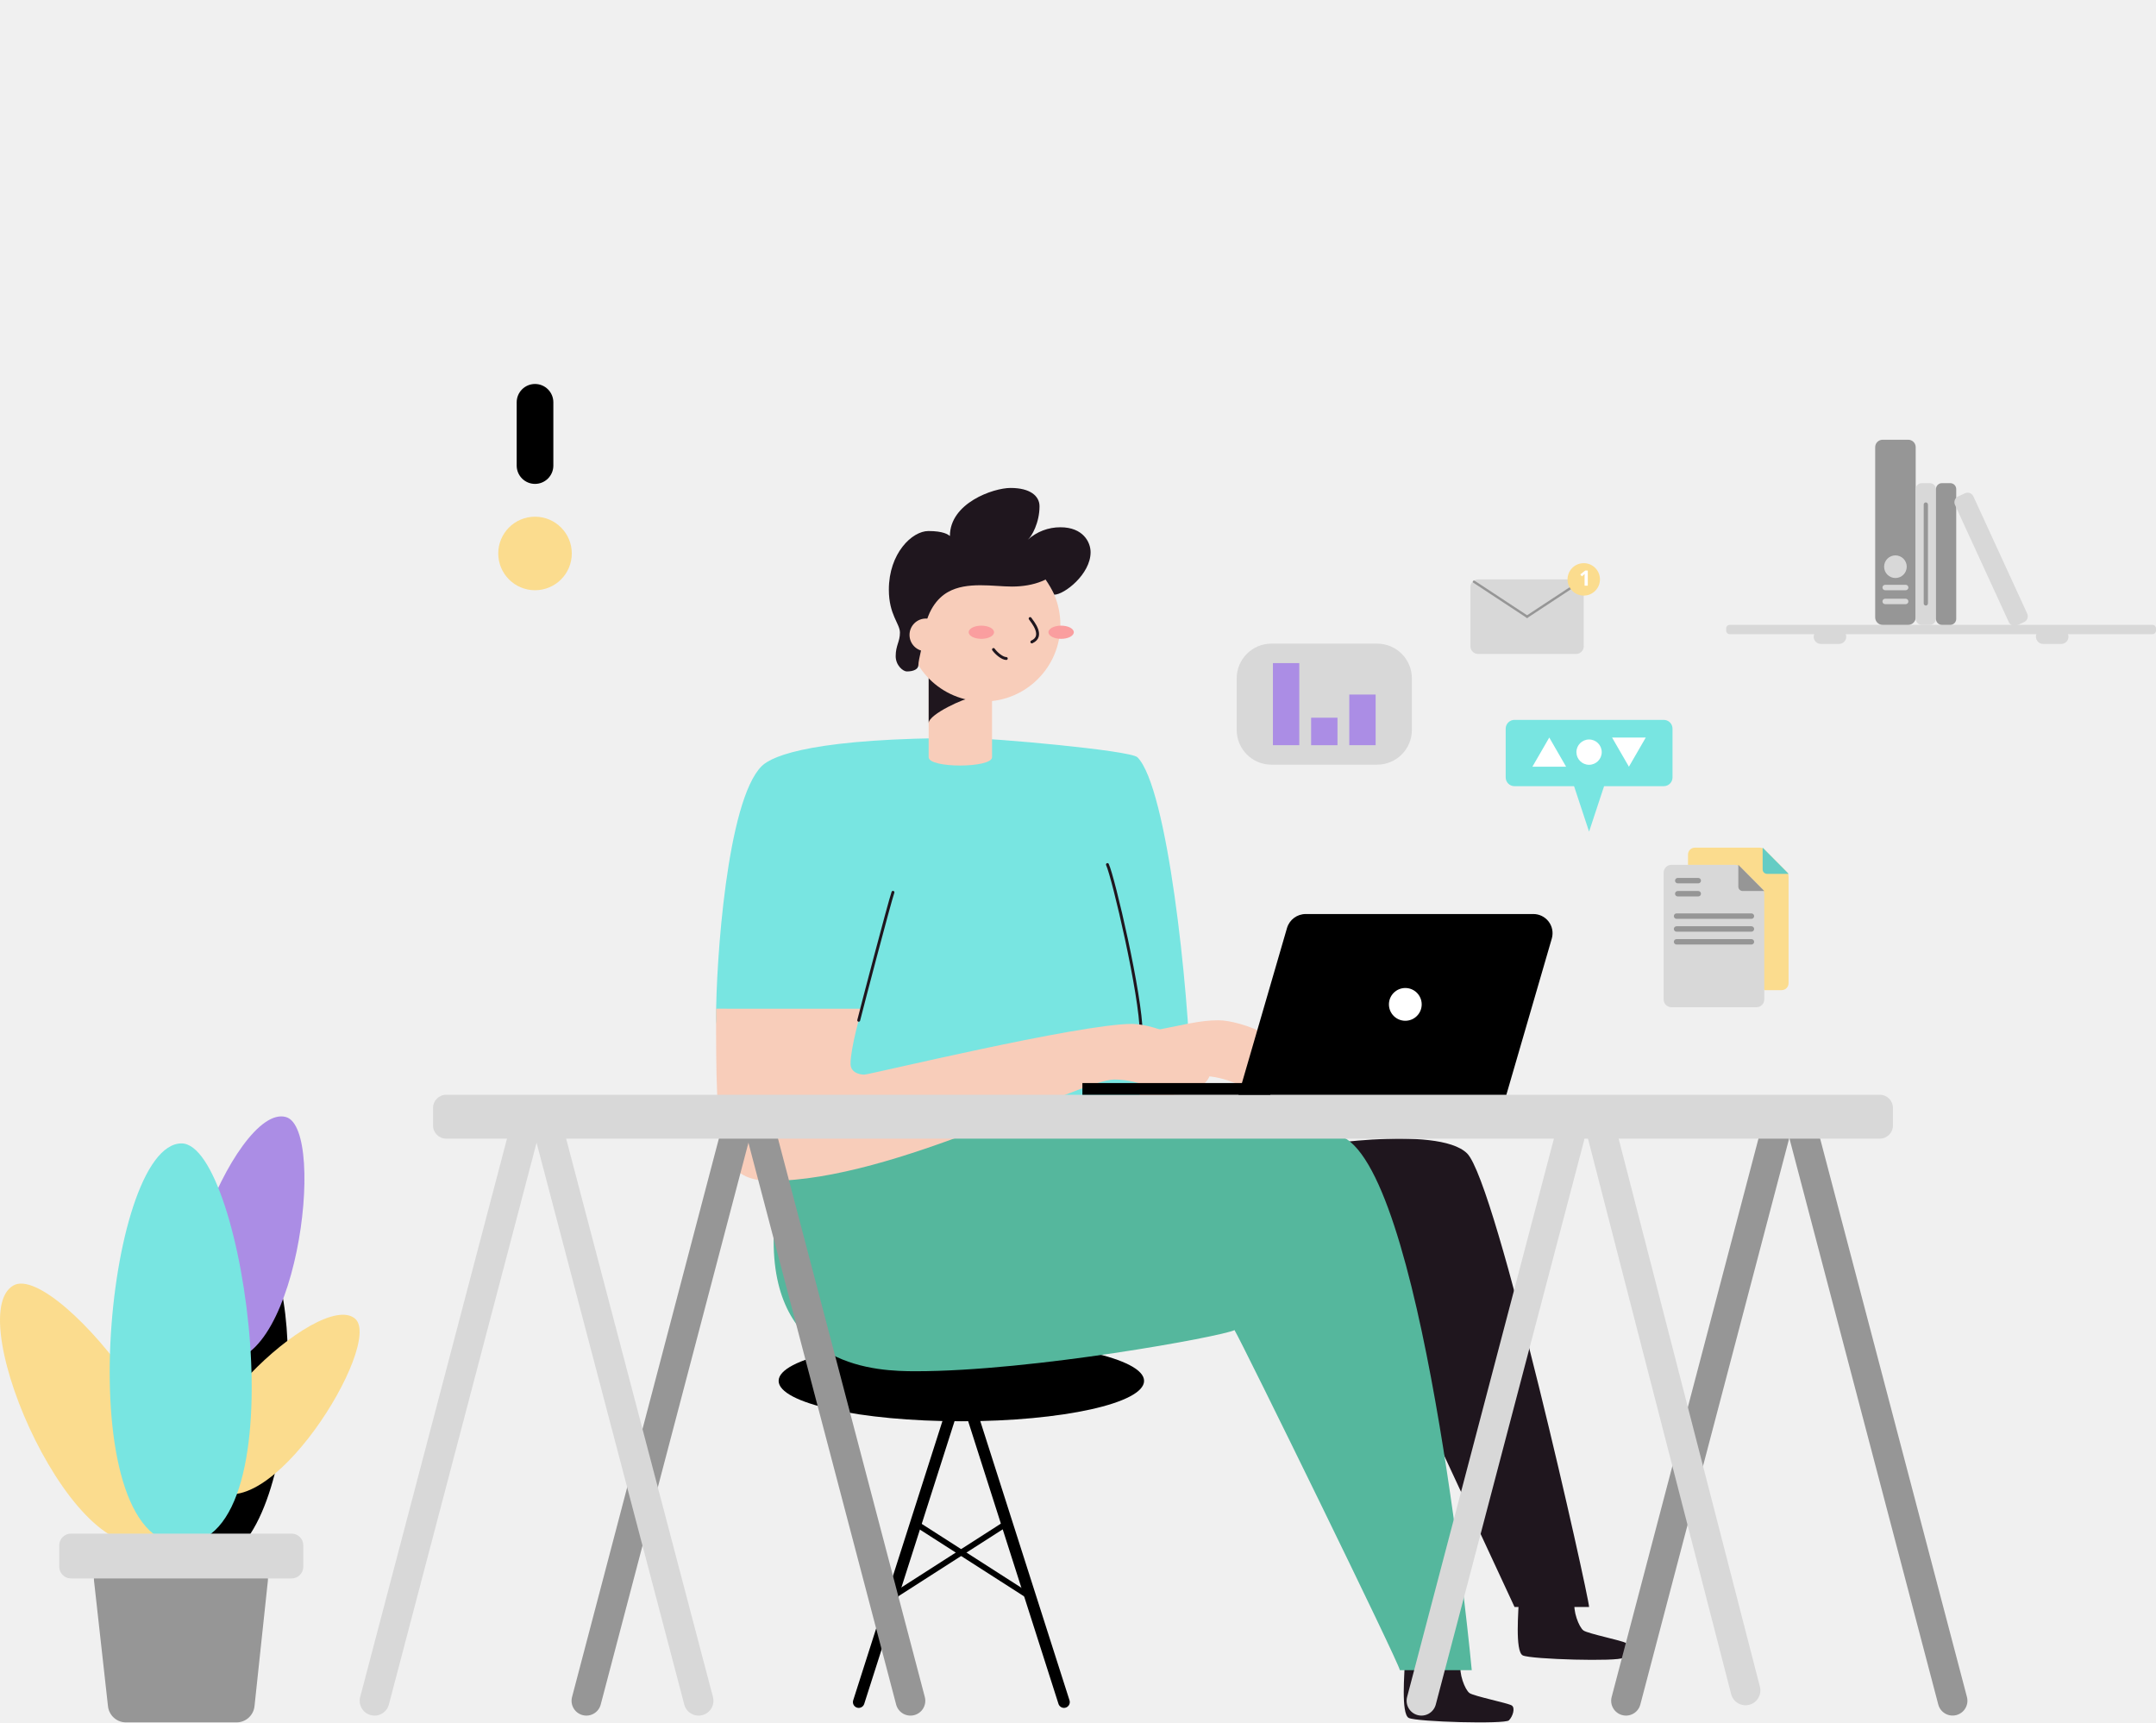
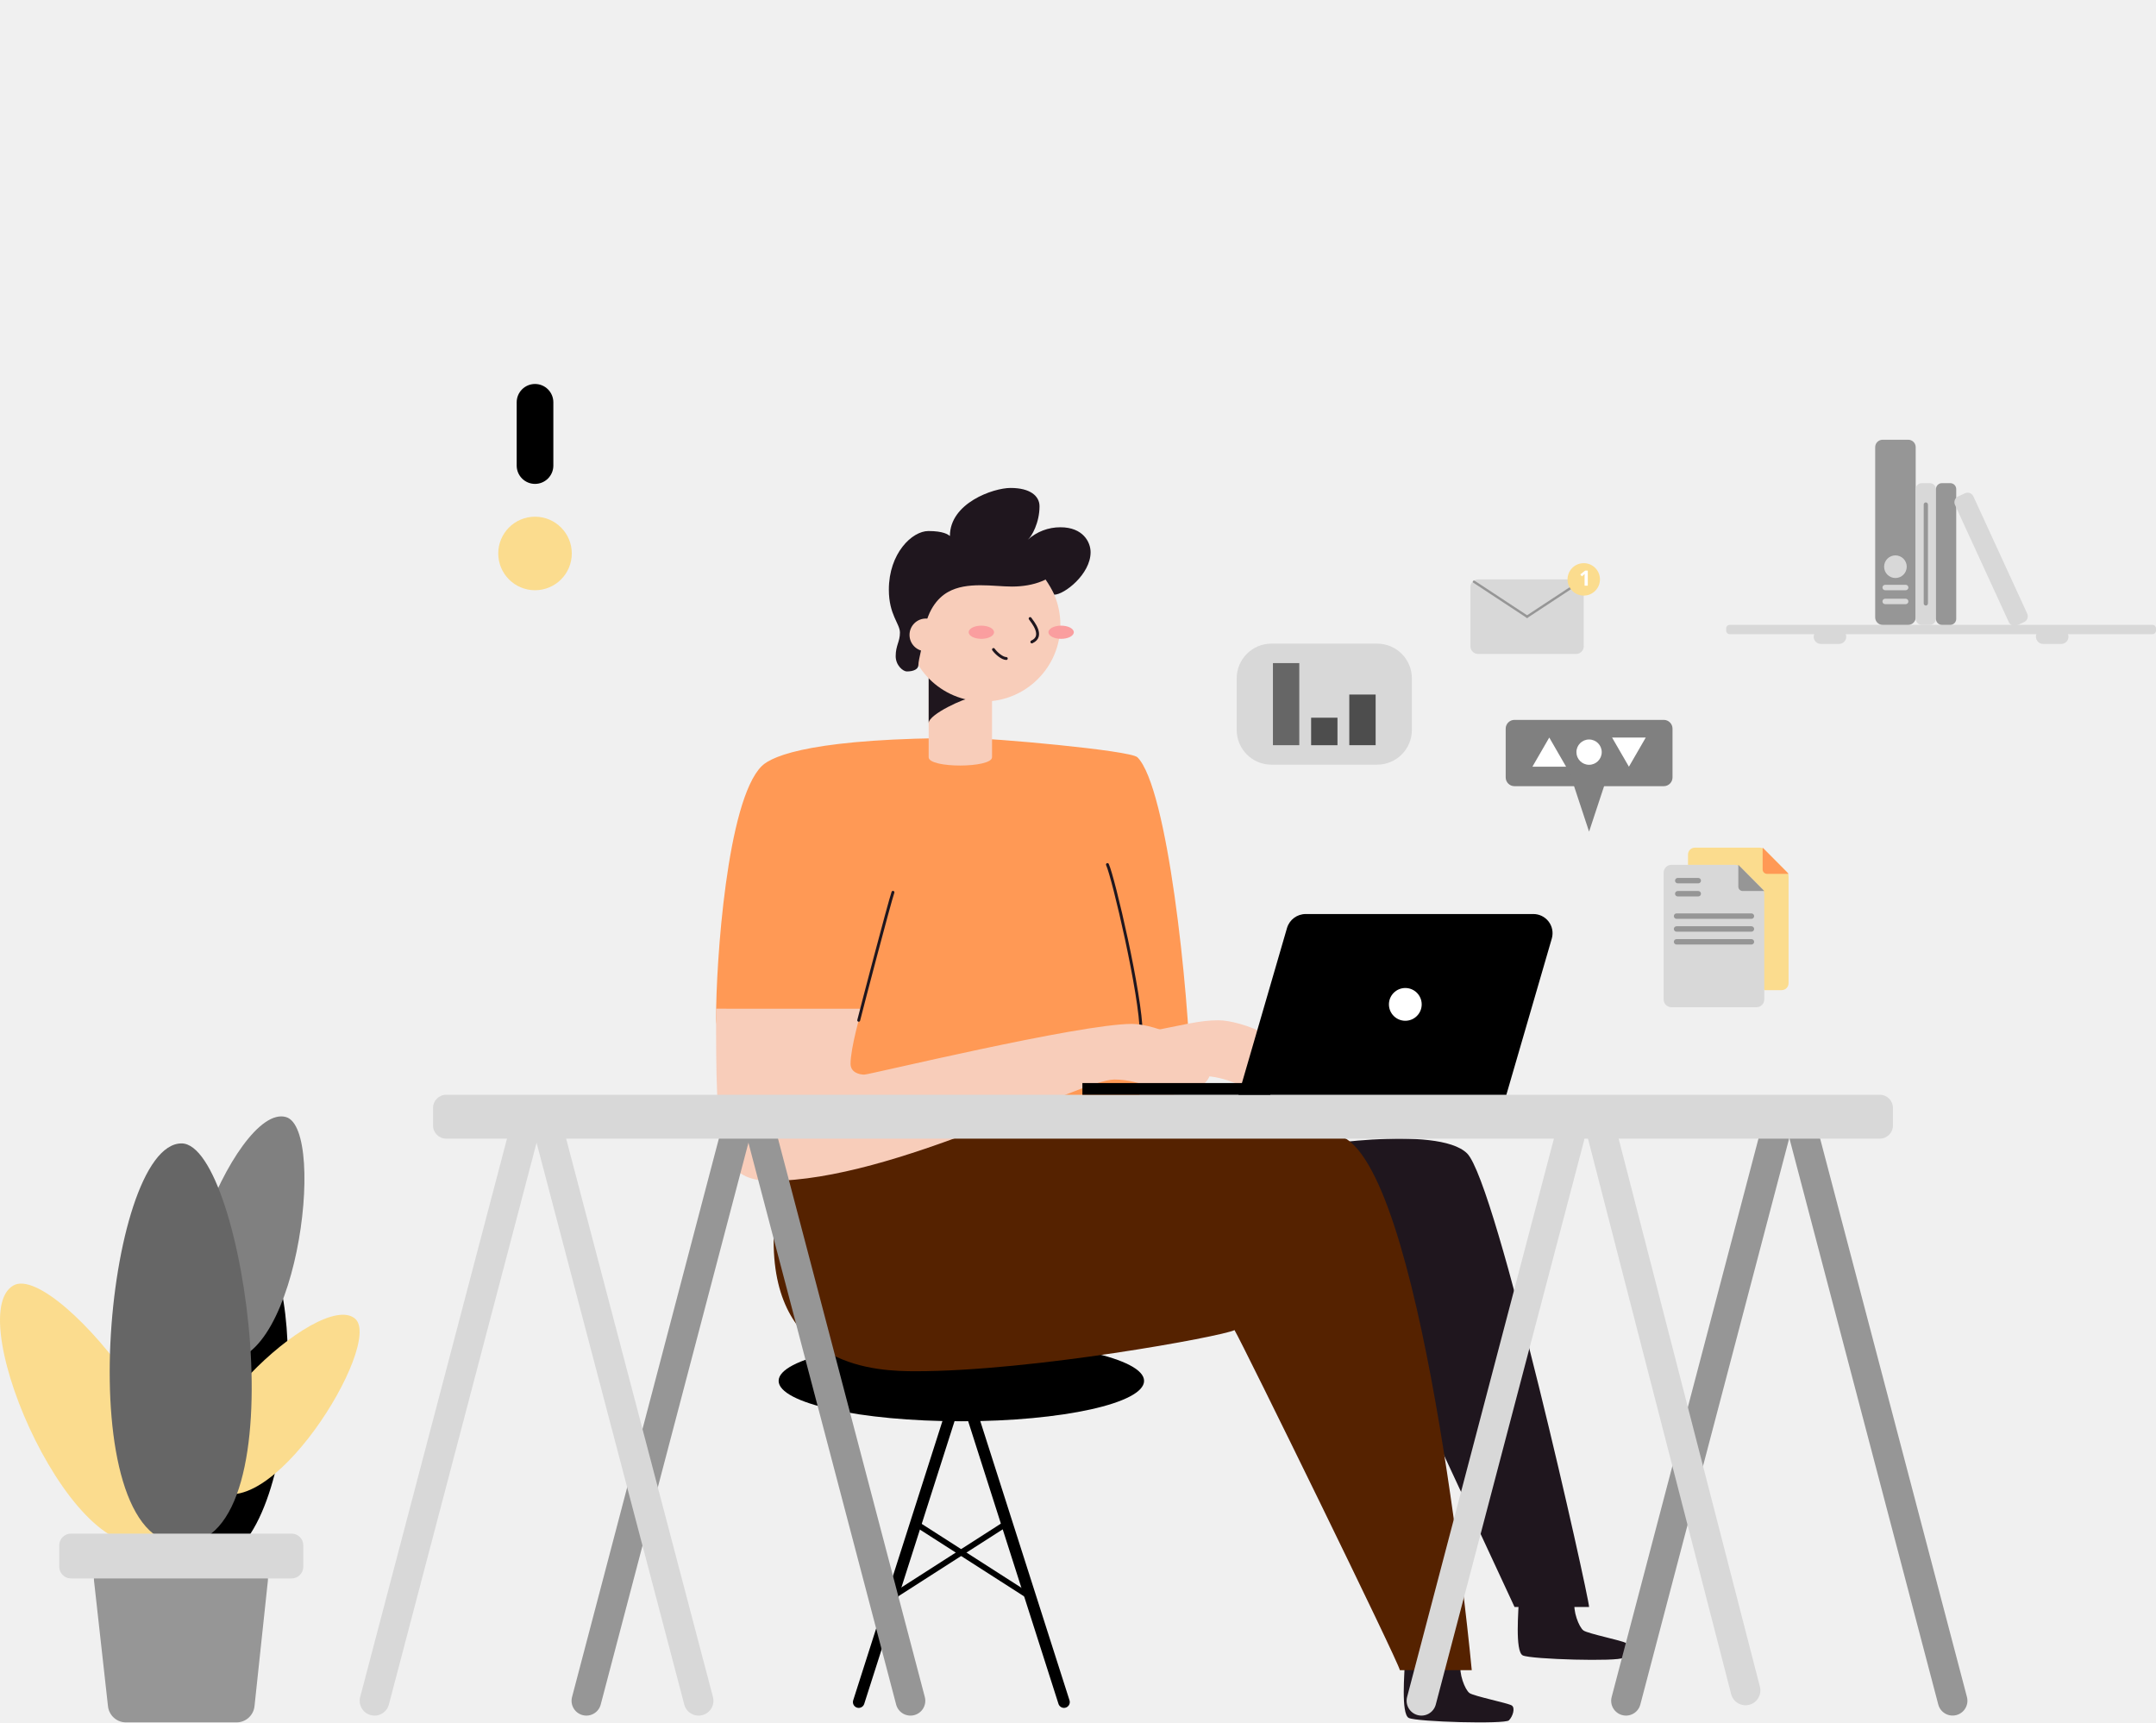
- <svg xmlns="http://www.w3.org/2000/svg" viewBox="0 0 744.66 594.92">
-   <defs>
-     <style>.cls-1,.cls-11,.cls-13,.cls-2,.cls-3{fill:none;stroke-linecap:round;}.cls-1,.cls-13,.cls-2{stroke:#000;}.cls-1,.cls-2,.cls-3{stroke-miterlimit:10;}.cls-1{stroke-width:4px;}.cls-13,.cls-2{stroke-width:2px;}.cls-3{stroke:#1f161e;}.cls-4{fill:#fbdc8e;}.cls-5{fill:#969696;}.cls-6{fill:#ab8de5;}.cls-7{fill:#78e5e1;}.cls-8{fill:#d8d8d8;}.cls-9{fill:#64ccc4;}.cls-10,.cls-12{fill:#fff;}.cls-11{stroke:#969696;stroke-width:0.82px;}.cls-11,.cls-13{stroke-linejoin:round;}.cls-12{font-size:7.3px;font-family:SofiaPro-Bold, Sofia Pro;font-weight:700;}.cls-14{fill:#1f161e;}.cls-15{fill:#55b79d;}.cls-16{fill:#f8cdba;}.cls-17{fill:#fa9e9f;}</style>
+ <svg xmlns="http://www.w3.org/2000/svg" viewBox="0 0 744.66 594.92" version="1.1" id="svg168">
+   <defs id="defs4">
+     <style id="style2">.cls-1,.cls-11,.cls-13,.cls-2,.cls-3{fill:none;stroke-linecap:round;}.cls-1,.cls-13,.cls-2{stroke:#000;}.cls-1,.cls-2,.cls-3{stroke-miterlimit:10;}.cls-1{stroke-width:4px;}.cls-13,.cls-2{stroke-width:2px;}.cls-3{stroke:#1f161e;}.cls-4{fill:#fbdc8e;}.cls-5{fill:#969696;}.cls-6{fill:#ab8de5;}.cls-7{fill:#78e5e1;}.cls-8{fill:#d8d8d8;}.cls-9{fill:#64ccc4;}.cls-10,.cls-12{fill:#fff;}.cls-11{stroke:#969696;stroke-width:0.82px;}.cls-11,.cls-13{stroke-linejoin:round;}.cls-12{font-size:7.3px;font-family:SofiaPro-Bold, Sofia Pro;font-weight:700;}.cls-14{fill:#1f161e;}.cls-15{fill:#55b79d;}.cls-16{fill:#f8cdba;}.cls-17{fill:#fa9e9f;}</style>
  </defs>
-   <g id="Layer_2" data-name="Layer 2">
-     <g id="Layer_2-2" data-name="Layer 2">
-       <ellipse cx="332.04" cy="476.96" rx="63.11" ry="13.95" />
-       <line class="cls-1" x1="332.04" y1="476.96" x2="296.59" y2="587.91" />
-       <line class="cls-1" x1="332.04" y1="476.96" x2="367.49" y2="587.91" />
-       <line class="cls-2" x1="308.23" y1="551.48" x2="347.75" y2="526.14" />
-       <line class="cls-2" x1="316.17" y1="526.14" x2="355.7" y2="551.48" />
-       <path class="cls-3" d="M394.15,356.86c-.16,4.92-.09,22.15-.9,29.52" />
-       <rect x="178.46" y="132.63" width="12.66" height="34.51" rx="6.33" ry="6.33" />
-       <circle class="cls-4" cx="184.79" cy="191.17" r="12.7" />
-       <path class="cls-4" d="M609.37,342h6a2.39,2.39,0,0,0,2.38-2.38V302.74a2.35,2.35,0,0,0-.7-1.68l-7.58-7.58a2.37,2.37,0,0,0-1.68-.7H585.4a2.39,2.39,0,0,0-2.38,2.38v3.56" />
-       <path d="M88.06,430c19,3.6,15.61,117-20.86,110.14C32.76,533.6,64.88,425.59,88.06,430Z" />
-       <path class="cls-4" d="M4.64,444c15.12-8.56,78.41,71.08,49.46,87.46C26.75,547-13.77,454.44,4.64,444Z" />
-       <path class="cls-5" d="M81.69,594.92H43.51a6.25,6.25,0,0,1-6.21-5.56l-4.82-43.28a6.26,6.26,0,0,1,6.21-7H86.31a6.25,6.25,0,0,1,6.21,6.92l-4.61,43.28A6.26,6.26,0,0,1,81.69,594.92Z" />
-       <path class="cls-6" d="M98.79,385.84c14.47,4.2,3.38,91.73-24.33,83.67C48.3,461.91,81.18,380.72,98.79,385.84Z" />
-       <path class="cls-4" d="M122.65,455.48c10,8.62-30.68,74.56-49.9,58C54.6,497.91,110.44,445,122.65,455.48Z" />
-       <path class="cls-7" d="M62.7,394.94c21.66,0,41.49,138.3,0,138.3C23.52,533.24,36.33,394.94,62.7,394.94Z" />
-       <rect class="cls-8" x="20.46" y="529.72" width="84.3" height="15.48" rx="4.05" ry="4.05" />
-       <path class="cls-8" d="M599.29,298.72h-22a2.68,2.68,0,0,0-2.68,2.69v43.8a2.69,2.69,0,0,0,2.68,2.69h29.39a2.69,2.69,0,0,0,2.68-2.69v-36.4a2.68,2.68,0,0,0-.78-1.9l-7.4-7.4A2.68,2.68,0,0,0,599.29,298.72Z" />
-       <path class="cls-5" d="M609.37,307.76H601.9a1.5,1.5,0,0,1-1.5-1.5v-7.54" />
-       <path class="cls-9" d="M617.78,301.83h-7.47a1.52,1.52,0,0,1-1.51-1.51v-7.54" />
-       <rect class="cls-7" x="520.05" y="248.65" width="57.62" height="22.9" rx="3.03" ry="3.03" />
-       <polygon class="cls-7" points="548.85 287.25 555.79 266.23 541.91 266.23 548.85 287.25" />
-       <polygon class="cls-10" points="535.1 254.75 529.28 264.82 540.91 264.82 535.1 254.75" />
-       <polygon class="cls-10" points="562.61 264.82 568.43 254.75 556.79 254.75 562.61 264.82" />
-       <circle class="cls-10" cx="548.85" cy="259.79" r="4.37" />
-       <rect class="cls-8" x="507.87" y="200.12" width="39.14" height="25.76" rx="2.65" ry="2.65" />
-       <line class="cls-11" x1="509.1" y1="200.93" x2="527.44" y2="213" />
-       <line class="cls-11" x1="547.01" y1="200.12" x2="527.44" y2="213" />
-       <circle class="cls-4" cx="547.01" cy="200.12" r="5.6" />
-       <text class="cls-12" transform="translate(545.39 202.28)">1</text>
-       <rect class="cls-8" x="596.2" y="215.83" width="148.46" height="3.22" rx="1.23" ry="1.23" />
-       <rect class="cls-5" x="647.67" y="151.89" width="13.99" height="63.94" rx="2.56" ry="2.56" />
-       <rect class="cls-8" x="661.66" y="166.88" width="7" height="48.95" rx="2.13" ry="2.13" />
-       <rect class="cls-5" x="668.66" y="166.88" width="7" height="48.95" rx="2.06" ry="2.06" />
-       <rect class="cls-8" x="684.21" y="168.74" width="7" height="48.95" rx="2.2" ry="2.2" transform="translate(-17.9 304.51) rotate(-24.66)" />
-       <circle class="cls-8" cx="654.66" cy="195.74" r="3.91" />
-       <rect class="cls-8" x="650.18" y="201.99" width="8.96" height="1.88" rx="0.94" ry="0.94" />
-       <rect class="cls-8" x="650.18" y="206.8" width="8.96" height="1.88" rx="0.94" ry="0.94" />
-       <rect class="cls-5" x="578.54" y="303.24" width="8.96" height="1.88" rx="0.94" ry="0.94" />
-       <rect class="cls-5" x="578.54" y="307.76" width="8.96" height="1.88" rx="0.94" ry="0.94" />
-       <rect class="cls-5" x="578.13" y="315.49" width="27.73" height="1.88" rx="0.94" ry="0.94" />
-       <rect class="cls-5" x="578.13" y="319.93" width="27.73" height="1.88" rx="0.94" ry="0.94" />
-       <rect class="cls-5" x="578.13" y="324.37" width="27.73" height="1.88" rx="0.94" ry="0.94" />
-       <rect class="cls-5" x="664.43" y="173.54" width="1.46" height="35.62" rx="0.73" ry="0.73" />
-       <rect class="cls-8" x="626.43" y="217.44" width="11.24" height="4.98" rx="2.49" ry="2.49" />
-       <rect class="cls-8" x="703.19" y="217.44" width="11.24" height="4.98" rx="2.49" ry="2.49" />
-       <rect class="cls-8" x="427.14" y="222.31" width="60.51" height="41.81" rx="12" ry="12" />
-       <rect class="cls-6" x="439.66" y="229.04" width="9.1" height="28.35" />
-       <rect class="cls-6" x="452.85" y="247.9" width="9.1" height="9.5" />
-       <rect class="cls-6" x="466.03" y="239.9" width="9.1" height="17.49" />
-       <path class="cls-14" d="M485.19,574.68c0,2.37-1.39,17.32,1.38,18.7s33.22,2.22,34.6.83,2.21-4.29,1-5.12-13-3.18-14.6-4.29-3.81-7-3-10.12" />
-       <path class="cls-7" d="M394.15,379.25l17.14-6.15c-.74-31.27-8.05-101.14-18.43-111.53-2.44-2.43-50.7-6.67-59.31-6.67-51.38,0-66.62,5.86-70.49,9.74-12,12-15.74,67.6-15.74,87.07s55,29.57,55,29.57l64.47,4.43s14.14,1.46,26.37,2.18C393.43,384.14,394.15,379.25,394.15,379.25Z" />
-       <path class="cls-14" d="M445.22,397.38c4.69-1.39,51.33-9,61.49,1s42.14,153.37,42.14,156.67H523.1l-34.76-74.81" />
-       <path class="cls-15" d="M275.41,384.63c-1.17,5.85-8.2,12.13-8.2,44,0,44.07,36.1,45,49.06,45,40.38,0,105.71-12,110.12-14.2,2.93,4.9,56.86,115,57.11,117.46h24.83s-15.39-164.72-43.16-183.4C456.15,387.49,296.12,381.07,275.41,384.63Z" />
-       <path class="cls-16" d="M420.81,352.41c-6.52,0-11.9,1.55-26.66,4.45l-.77,28.24c14-5.64,17.25-13.48,21.31-13.48,10.14,0,15.44,5.23,21.43,5.23,4.18,0,11.7-3.28,11.7-7.74C447.82,359.77,428.89,352.41,420.81,352.41Z" />
-       <path class="cls-14" d="M524.56,553.07c0,2.38-1.39,17.32,1.38,18.71s33.22,2.21,34.6.83,2.21-4.29,1-5.12-13-3.19-14.6-4.3-3.81-7-3-10.12" />
-       <path class="cls-16" d="M342.64,261.55c0,3.77-21.89,3.88-21.89,0V230.89h21.89Z" />
-       <path class="cls-14" d="M335.51,241c-2,0-14.76,5.64-14.76,8.79V233.15C323.93,233.15,335.51,241,335.51,241Z" />
-       <circle class="cls-16" cx="339.74" cy="215.8" r="26.5" />
-       <path class="cls-14" d="M367.09,195c-3.28,5.21-10.14,7.6-17.57,7.6-6.33,0-15.55-1.84-22.11,1.9-3.55,2-7.62,6.55-8.44,15.66,0,1.56-1.77,7.61-1.77,9.56,0,1.33-1.5,2.2-4,2.2-1.29,0-3.84-2.09-3.84-5.28,0-3.69,1.47-5,1.47-8.13S307,212.37,307,203.67c0-12.53,8-20.25,13.66-20.25,5.16,0,6.78,1.2,7.43,1.71,0-11.39,15-16.59,20.95-16.59,6.8,0,10,2.79,10,6.34,0,5.66-2.7,10.47-4.07,11.55a16.8,16.8,0,0,1,11.3-4.31c7.79,0,10.41,5.12,10.41,8.62,0,7.61-9.13,14.66-12.53,14.66a36.33,36.33,0,0,0-3-5.19" />
-       <circle class="cls-16" cx="319.79" cy="219.3" r="5.65" />
-       <ellipse class="cls-17" cx="366.5" cy="218.38" rx="4.38" ry="2.28" />
-       <ellipse class="cls-17" cx="338.95" cy="218.38" rx="4.38" ry="2.28" />
-       <path class="cls-3" d="M355.8,213.65c.82,1.17,5,6.08.59,8.07" />
-       <path class="cls-3" d="M347.56,227.45c-1.32,0-3.35-1.64-4.42-3.11" />
-       <path class="cls-3" d="M382.5,298.62c2,4.25,11.65,45.25,11.65,58.24" />
-       <path class="cls-16" d="M247.32,348.41c0,46.09.43,59.46,18.93,59.46,42.64,0,107.1-35,118.59-35,10.15,0,15.45,5.24,21.44,5.24,4.17,0,11.69-3.29,11.69-7.74,0-9.35-18.93-16.71-27-16.71-18.17,0-90.68,17.52-92.45,17.52s-4.75-.77-4.75-3.75c0-5.41,3.54-17.91,4-19Z" />
-       <path class="cls-3" d="M308.42,308.21c-1.22,3.51-10.73,39.78-11.83,44.2" />
-       <rect class="cls-5" x="643.68" y="384.29" width="10.24" height="211.6" rx="5.12" ry="5.12" transform="translate(1400.9 799.09) rotate(165.27)" />
-       <rect class="cls-5" x="582.06" y="384.29" width="10.24" height="211.6" rx="5.12" ry="5.12" transform="translate(143.93 -133.2) rotate(14.73)" />
-       <rect class="cls-8" x="511.42" y="384.29" width="10.24" height="211.6" rx="5.12" ry="5.12" transform="translate(141.6 -115.24) rotate(14.73)" />
-       <rect class="cls-8" x="572.16" y="384.29" width="10.24" height="211.6" rx="5.12" ry="5.12" transform="matrix(-0.97, 0.25, -0.25, -0.97, 1260.2, 817.28)" />
-       <rect class="cls-5" x="223" y="384.29" width="10.24" height="211.6" rx="5.12" ry="5.12" transform="translate(132.12 -41.9) rotate(14.73)" />
-       <rect class="cls-5" x="283.75" y="384.29" width="10.24" height="211.6" rx="5.12" ry="5.12" transform="translate(692.86 890.62) rotate(165.27)" />
-       <rect class="cls-8" x="149.57" y="378.14" width="504.23" height="15.15" rx="4.53" ry="4.53" />
-       <rect class="cls-8" x="149.82" y="384.29" width="10.24" height="211.6" rx="5.12" ry="5.12" transform="translate(129.72 -23.29) rotate(14.73)" />
-       <rect class="cls-8" x="210.56" y="384.29" width="10.24" height="211.6" rx="5.12" ry="5.12" transform="translate(548.9 909.23) rotate(165.27)" />
-       <path d="M520.28,378.14H427.77l16.76-57.64a6.73,6.73,0,0,1,6.48-4.79h78.5a6.62,6.62,0,0,1,6.48,8.41Z" />
-       <circle class="cls-10" cx="485.38" cy="346.92" r="5.66" />
-       <rect x="373.85" y="374.09" width="64.91" height="4.05" />
-     </g>
-   </g>
+   <ellipse cx="332.04" cy="476.96" rx="63.11" ry="13.95" id="ellipse8" style="fill:#000000" />
+   <line class="cls-1" x1="332.04" y1="476.96" x2="296.59" y2="587.91" id="line10" style="fill:#333333;stroke:#000000;stroke-width:4px;stroke-linecap:round;stroke-miterlimit:10" />
+   <line class="cls-1" x1="332.04" y1="476.96" x2="367.49" y2="587.91" id="line12" style="fill:#4d4d4d;stroke:#000000;stroke-width:4px;stroke-linecap:round;stroke-miterlimit:10" />
+   <line class="cls-2" x1="308.23" y1="551.48" x2="347.75" y2="526.14" id="line14" style="fill:#808080;stroke:#000000;stroke-width:2px;stroke-linecap:round;stroke-miterlimit:10" />
+   <line class="cls-2" x1="316.17" y1="526.14" x2="355.7" y2="551.48" id="line16" style="fill:#333333;stroke:#000000;stroke-width:2px;stroke-linecap:round;stroke-miterlimit:10" />
+   <path class="cls-3" d="m 394.15,356.86 c -0.16,4.92 -0.09,22.15 -0.9,29.52" id="path18" style="fill:none;stroke:#1f161e;stroke-linecap:round;stroke-miterlimit:10" />
+   <rect x="178.46" y="132.63" width="12.66" height="34.51" rx="6.33" ry="6.33" id="rect20" />
+   <circle class="cls-4" cx="184.79" cy="191.17" r="12.7" id="circle22" style="fill:#fbdc8e" />
+   <path class="cls-4" d="m 609.37,342 h 6 a 2.39,2.39 0 0 0 2.38,-2.38 v -36.88 a 2.35,2.35 0 0 0 -0.7,-1.68 l -7.58,-7.58 a 2.37,2.37 0 0 0 -1.68,-0.7 H 585.4 a 2.39,2.39 0 0 0 -2.38,2.38 v 3.56" id="path24" style="fill:#fbdc8e" />
+   <path d="m 88.06,430 c 19,3.6 15.61,117 -20.86,110.14 C 32.76,533.6 64.88,425.59 88.06,430 Z" id="path26" />
+   <path class="cls-4" d="M 4.64,444 C 19.76,435.44 83.05,515.08 54.1,531.46 26.75,547 -13.77,454.44 4.64,444 Z" id="path28" style="fill:#fbdc8e" />
+   <path class="cls-5" d="M 81.69,594.92 H 43.51 a 6.25,6.25 0 0 1 -6.21,-5.56 l -4.82,-43.28 a 6.26,6.26 0 0 1 6.21,-7 h 47.62 a 6.25,6.25 0 0 1 6.21,6.92 l -4.61,43.28 a 6.26,6.26 0 0 1 -6.22,5.64 z" id="path30" style="fill:#969696" />
+   <path class="cls-6" d="m 98.79,385.84 c 14.47,4.2 3.38,91.73 -24.33,83.67 -26.16,-7.6 6.72,-88.79 24.33,-83.67 z" id="path32" style="fill:#808080" />
+   <path class="cls-4" d="m 122.65,455.48 c 10,8.62 -30.68,74.56 -49.9,58 -18.15,-15.57 37.69,-68.48 49.9,-58 z" id="path34" style="fill:#fbdc8e" />
+   <path class="cls-7" d="m 62.7,394.94 c 21.66,0 41.49,138.3 0,138.3 -39.18,0 -26.37,-138.3 0,-138.3 z" id="path36" style="fill:#666666" />
+   <rect class="cls-8" x="20.46" y="529.72" width="84.3" height="15.48" rx="4.05" ry="4.05" id="rect38" style="fill:#d8d8d8" />
+   <path class="cls-8" d="m 599.29,298.72 h -22 a 2.68,2.68 0 0 0 -2.68,2.69 v 43.8 a 2.69,2.69 0 0 0 2.68,2.69 h 29.39 a 2.69,2.69 0 0 0 2.68,-2.69 v -36.4 a 2.68,2.68 0 0 0 -0.78,-1.9 l -7.4,-7.4 a 2.68,2.68 0 0 0 -1.89,-0.79 z" id="path40" style="fill:#d8d8d8" />
+   <path class="cls-5" d="m 609.37,307.76 h -7.47 a 1.5,1.5 0 0 1 -1.5,-1.5 v -7.54" id="path42" style="fill:#969696" />
+   <path class="cls-9" d="m 617.78,301.83 h -7.47 a 1.52,1.52 0 0 1 -1.51,-1.51 v -7.54" id="path44" style="fill:#ff9955" />
+   <rect class="cls-7" x="520.05" y="248.65" width="57.62" height="22.9" rx="3.03" ry="3.03" id="rect46" style="fill:#808080" />
+   <polygon class="cls-7" points="555.79,266.23 541.91,266.23 548.85,287.25 " id="polygon48" style="fill:#808080" />
+   <polygon class="cls-10" points="529.28,264.82 540.91,264.82 535.1,254.75 " id="polygon50" style="fill:#ffffff" />
+   <polygon class="cls-10" points="568.43,254.75 556.79,254.75 562.61,264.82 " id="polygon52" style="fill:#ffffff" />
+   <circle class="cls-10" cx="548.85" cy="259.79" r="4.37" id="circle54" style="fill:#ffffff" />
+   <rect class="cls-8" x="507.87" y="200.12" width="39.14" height="25.76" rx="2.65" ry="2.65" id="rect56" style="fill:#d8d8d8" />
+   <line class="cls-11" x1="509.1" y1="200.93" x2="527.44" y2="213" id="line58" style="fill:none;stroke:#969696;stroke-width:0.82px;stroke-linecap:round;stroke-linejoin:round" />
+   <line class="cls-11" x1="547.01" y1="200.12" x2="527.44" y2="213" id="line60" style="fill:none;stroke:#969696;stroke-width:0.82px;stroke-linecap:round;stroke-linejoin:round" />
+   <circle class="cls-4" cx="547.01" cy="200.12" r="5.6" id="circle62" style="fill:#fbdc8e" />
+   <text class="cls-12" id="text64" style="font-weight:700;font-size:7.3px;font-family:SofiaPro-Bold, 'Sofia Pro';fill:#ffffff" x="545.39" y="202.28">1</text>
+   <rect class="cls-8" x="596.2" y="215.83" width="148.46" height="3.22" rx="1.23" ry="1.23" id="rect66" style="fill:#d8d8d8" />
+   <rect class="cls-5" x="647.67" y="151.89" width="13.99" height="63.94" rx="2.56" ry="2.56" id="rect68" style="fill:#969696" />
+   <rect class="cls-8" x="661.66" y="166.88" width="7" height="48.95" rx="2.13" ry="2.13" id="rect70" style="fill:#d8d8d8" />
+   <rect class="cls-5" x="668.66" y="166.88" width="7" height="48.95" rx="2.06" ry="2.06" id="rect72" style="fill:#969696" />
+   <rect class="cls-8" x="540.891" y="438.01" width="7" height="48.95" rx="2.2" ry="2.2" transform="rotate(-24.66)" id="rect74" style="fill:#d8d8d8" />
+   <circle class="cls-8" cx="654.66" cy="195.74" r="3.91" id="circle76" style="fill:#d8d8d8" />
+   <rect class="cls-8" x="650.18" y="201.99" width="8.96" height="1.88" rx="0.94" ry="0.94" id="rect78" style="fill:#d8d8d8" />
+   <rect class="cls-8" x="650.18" y="206.8" width="8.96" height="1.88" rx="0.94" ry="0.94" id="rect80" style="fill:#d8d8d8" />
+   <rect class="cls-5" x="578.54" y="303.24" width="8.96" height="1.88" rx="0.94" ry="0.94" id="rect82" style="fill:#969696" />
+   <rect class="cls-5" x="578.54" y="307.76" width="8.96" height="1.88" rx="0.94" ry="0.94" id="rect84" style="fill:#969696" />
+   <rect class="cls-5" x="578.13" y="315.49" width="27.73" height="1.88" rx="0.94" ry="0.94" id="rect86" style="fill:#969696" />
+   <rect class="cls-5" x="578.13" y="319.93" width="27.73" height="1.88" rx="0.94" ry="0.94" id="rect88" style="fill:#969696" />
+   <rect class="cls-5" x="578.13" y="324.37" width="27.73" height="1.88" rx="0.94" ry="0.94" id="rect90" style="fill:#969696" />
+   <rect class="cls-5" x="664.43" y="173.54" width="1.46" height="35.62" rx="0.73" ry="0.73" id="rect92" style="fill:#969696" />
+   <rect class="cls-8" x="626.43" y="217.44" width="11.24" height="4.98" rx="2.49" ry="2.49" id="rect94" style="fill:#d8d8d8" />
+   <rect class="cls-8" x="703.19" y="217.44" width="11.24" height="4.98" rx="2.49" ry="2.49" id="rect96" style="fill:#d8d8d8" />
+   <rect class="cls-8" x="427.14" y="222.31" width="60.51" height="41.81" rx="12" ry="12" id="rect98" style="fill:#d8d8d8" />
+   <rect class="cls-6" x="439.66" y="229.04" width="9.1" height="28.35" id="rect100" style="fill:#666666" />
+   <rect class="cls-6" x="452.85" y="247.9" width="9.1" height="9.5" id="rect102" style="fill:#4d4d4d" />
+   <rect class="cls-6" x="466.03" y="239.9" width="9.1" height="17.49" id="rect104" style="fill:#4d4d4d" />
+   <path class="cls-14" d="m 485.19,574.68 c 0,2.37 -1.39,17.32 1.38,18.7 2.77,1.38 33.22,2.22 34.6,0.83 1.38,-1.39 2.21,-4.29 1,-5.12 -1.21,-0.83 -13,-3.18 -14.6,-4.29 -1.6,-1.11 -3.81,-7 -3,-10.12" id="path106" style="fill:#1f161e" />
+   <path class="cls-7" d="m 394.15,379.25 17.14,-6.15 c -0.74,-31.27 -8.05,-101.14 -18.43,-111.53 -2.44,-2.43 -50.7,-6.67 -59.31,-6.67 -51.38,0 -66.62,5.86 -70.49,9.74 -12,12 -15.74,67.6 -15.74,87.07 0,19.47 55,29.57 55,29.57 l 64.47,4.43 c 0,0 14.14,1.46 26.37,2.18 0.27,-3.75 0.99,-8.64 0.99,-8.64 z" id="path108" style="fill:#ff9955" />
+   <path class="cls-14" d="m 445.22,397.38 c 4.69,-1.39 51.33,-9 61.49,1 10.16,10 42.14,153.37 42.14,156.67 H 523.1 l -34.76,-74.81" id="path110" style="fill:#1f161e" />
+   <path class="cls-15" d="m 275.41,384.63 c -1.17,5.85 -8.2,12.13 -8.2,44 0,44.07 36.1,45 49.06,45 40.38,0 105.71,-12 110.12,-14.2 2.93,4.9 56.86,115 57.11,117.46 h 24.83 c 0,0 -15.39,-164.72 -43.16,-183.4 -9.02,-6 -169.05,-12.42 -189.76,-8.86 z" id="path112" style="fill:#552200" />
+   <path class="cls-16" d="m 420.81,352.41 c -6.52,0 -11.9,1.55 -26.66,4.45 l -0.77,28.24 c 14,-5.64 17.25,-13.48 21.31,-13.48 10.14,0 15.44,5.23 21.43,5.23 4.18,0 11.7,-3.28 11.7,-7.74 0,-9.34 -18.93,-16.7 -27.01,-16.7 z" id="path114" style="fill:#f8cdba" />
+   <path class="cls-14" d="m 524.56,553.07 c 0,2.38 -1.39,17.32 1.38,18.71 2.77,1.39 33.22,2.21 34.6,0.83 1.38,-1.38 2.21,-4.29 1,-5.12 -1.21,-0.83 -13,-3.19 -14.6,-4.3 -1.6,-1.11 -3.81,-7 -3,-10.12" id="path116" style="fill:#1f161e" />
+   <path class="cls-16" d="m 342.64,261.55 c 0,3.77 -21.89,3.88 -21.89,0 v -30.66 h 21.89 z" id="path118" style="fill:#f8cdba" />
+   <path class="cls-14" d="m 335.51,241 c -2,0 -14.76,5.64 -14.76,8.79 v -16.64 c 3.18,0 14.76,7.85 14.76,7.85 z" id="path120" style="fill:#1f161e" />
+   <circle class="cls-16" cx="339.74" cy="215.8" r="26.5" id="circle122" style="fill:#f8cdba" />
+   <path class="cls-14" d="m 367.09,195 c -3.28,5.21 -10.14,7.6 -17.57,7.6 -6.33,0 -15.55,-1.84 -22.11,1.9 -3.55,2 -7.62,6.55 -8.44,15.66 0,1.56 -1.77,7.61 -1.77,9.56 0,1.33 -1.5,2.2 -4,2.2 -1.29,0 -3.84,-2.09 -3.84,-5.28 0,-3.69 1.47,-5 1.47,-8.13 0,-3.13 -3.83,-6.14 -3.83,-14.84 0,-12.53 8,-20.25 13.66,-20.25 5.16,0 6.78,1.2 7.43,1.71 0,-11.39 15,-16.59 20.95,-16.59 6.8,0 10,2.79 10,6.34 0,5.66 -2.7,10.47 -4.07,11.55 a 16.8,16.8 0 0 1 11.3,-4.31 c 7.79,0 10.41,5.12 10.41,8.62 0,7.61 -9.13,14.66 -12.53,14.66 a 36.33,36.33 0 0 0 -3,-5.19" id="path124" style="fill:#1f161e" />
+   <circle class="cls-16" cx="319.79" cy="219.3" r="5.65" id="circle126" style="fill:#f8cdba" />
+   <ellipse class="cls-17" cx="366.5" cy="218.38" rx="4.38" ry="2.28" id="ellipse128" style="fill:#fa9e9f" />
+   <ellipse class="cls-17" cx="338.95" cy="218.38" rx="4.38" ry="2.28" id="ellipse130" style="fill:#fa9e9f" />
+   <path class="cls-3" d="m 355.8,213.65 c 0.82,1.17 5,6.08 0.59,8.07" id="path132" style="fill:none;stroke:#1f161e;stroke-linecap:round;stroke-miterlimit:10" />
+   <path class="cls-3" d="m 347.56,227.45 c -1.32,0 -3.35,-1.64 -4.42,-3.11" id="path134" style="fill:none;stroke:#1f161e;stroke-linecap:round;stroke-miterlimit:10" />
+   <path class="cls-3" d="m 382.5,298.62 c 2,4.25 11.65,45.25 11.65,58.24" id="path136" style="fill:none;stroke:#1f161e;stroke-linecap:round;stroke-miterlimit:10" />
+   <path class="cls-16" d="m 247.32,348.41 c 0,46.09 0.43,59.46 18.93,59.46 42.64,0 107.1,-35 118.59,-35 10.15,0 15.45,5.24 21.44,5.24 4.17,0 11.69,-3.29 11.69,-7.74 0,-9.35 -18.93,-16.71 -27,-16.71 -18.17,0 -90.68,17.52 -92.45,17.52 -1.77,0 -4.75,-0.77 -4.75,-3.75 0,-5.41 3.54,-17.91 4,-19 z" id="path138" style="fill:#f8cdba" />
+   <path class="cls-3" d="m 308.42,308.21 c -1.22,3.51 -10.73,39.78 -11.83,44.2" id="path140" style="fill:none;stroke:#1f161e;stroke-linecap:round;stroke-miterlimit:10" />
+   <rect class="cls-5" x="-507.999" y="-744.737" width="10.24" height="211.6" rx="5.12" ry="5.12" transform="rotate(165.27)" id="rect142" style="fill:#969696" />
+   <rect class="cls-5" x="687.392" y="218.871" width="10.24" height="211.6" rx="5.12" ry="5.12" transform="rotate(14.73)" id="rect144" style="fill:#969696" />
+   <rect class="cls-8" x="619.065" y="236.834" width="10.24" height="211.6" rx="5.12" ry="5.12" transform="rotate(14.73)" id="rect146" style="fill:#d8d8d8" />
+   <rect class="cls-8" x="-443.216" y="-720.99" width="10.257" height="211.959" rx="5.129" ry="5.129" transform="rotate(165.5476)" id="rect148" style="fill:#d8d8d8;stroke-width:1.002" />
+   <rect class="cls-5" x="340.124" y="310.174" width="10.24" height="211.6" rx="5.12" ry="5.12" transform="rotate(14.73)" id="rect150" style="fill:#969696" />
+   <rect class="cls-5" x="-159.886" y="-653.229" width="10.24" height="211.6" rx="5.12" ry="5.12" transform="rotate(165.27)" id="rect152" style="fill:#969696" />
+   <rect class="cls-8" x="149.57" y="378.14" width="504.23" height="15.15" rx="4.53" ry="4.53" id="rect154" style="fill:#d8d8d8" />
+   <rect class="cls-8" x="269.355" y="328.782" width="10.24" height="211.6" rx="5.12" ry="5.12" transform="rotate(14.73)" id="rect156" style="fill:#d8d8d8" />
+   <rect class="cls-8" x="-89.115" y="-634.624" width="10.24" height="211.6" rx="5.12" ry="5.12" transform="rotate(165.27)" id="rect158" style="fill:#d8d8d8" />
+   <path d="m 520.28,378.14 h -92.51 l 16.76,-57.64 a 6.73,6.73 0 0 1 6.48,-4.79 h 78.5 a 6.62,6.62 0 0 1 6.48,8.41 z" id="path160" />
+   <circle class="cls-10" cx="485.38" cy="346.92" r="5.66" id="circle162" style="fill:#ffffff" />
+   <rect x="373.85" y="374.09" width="64.91" height="4.05" id="rect164" />
</svg>
